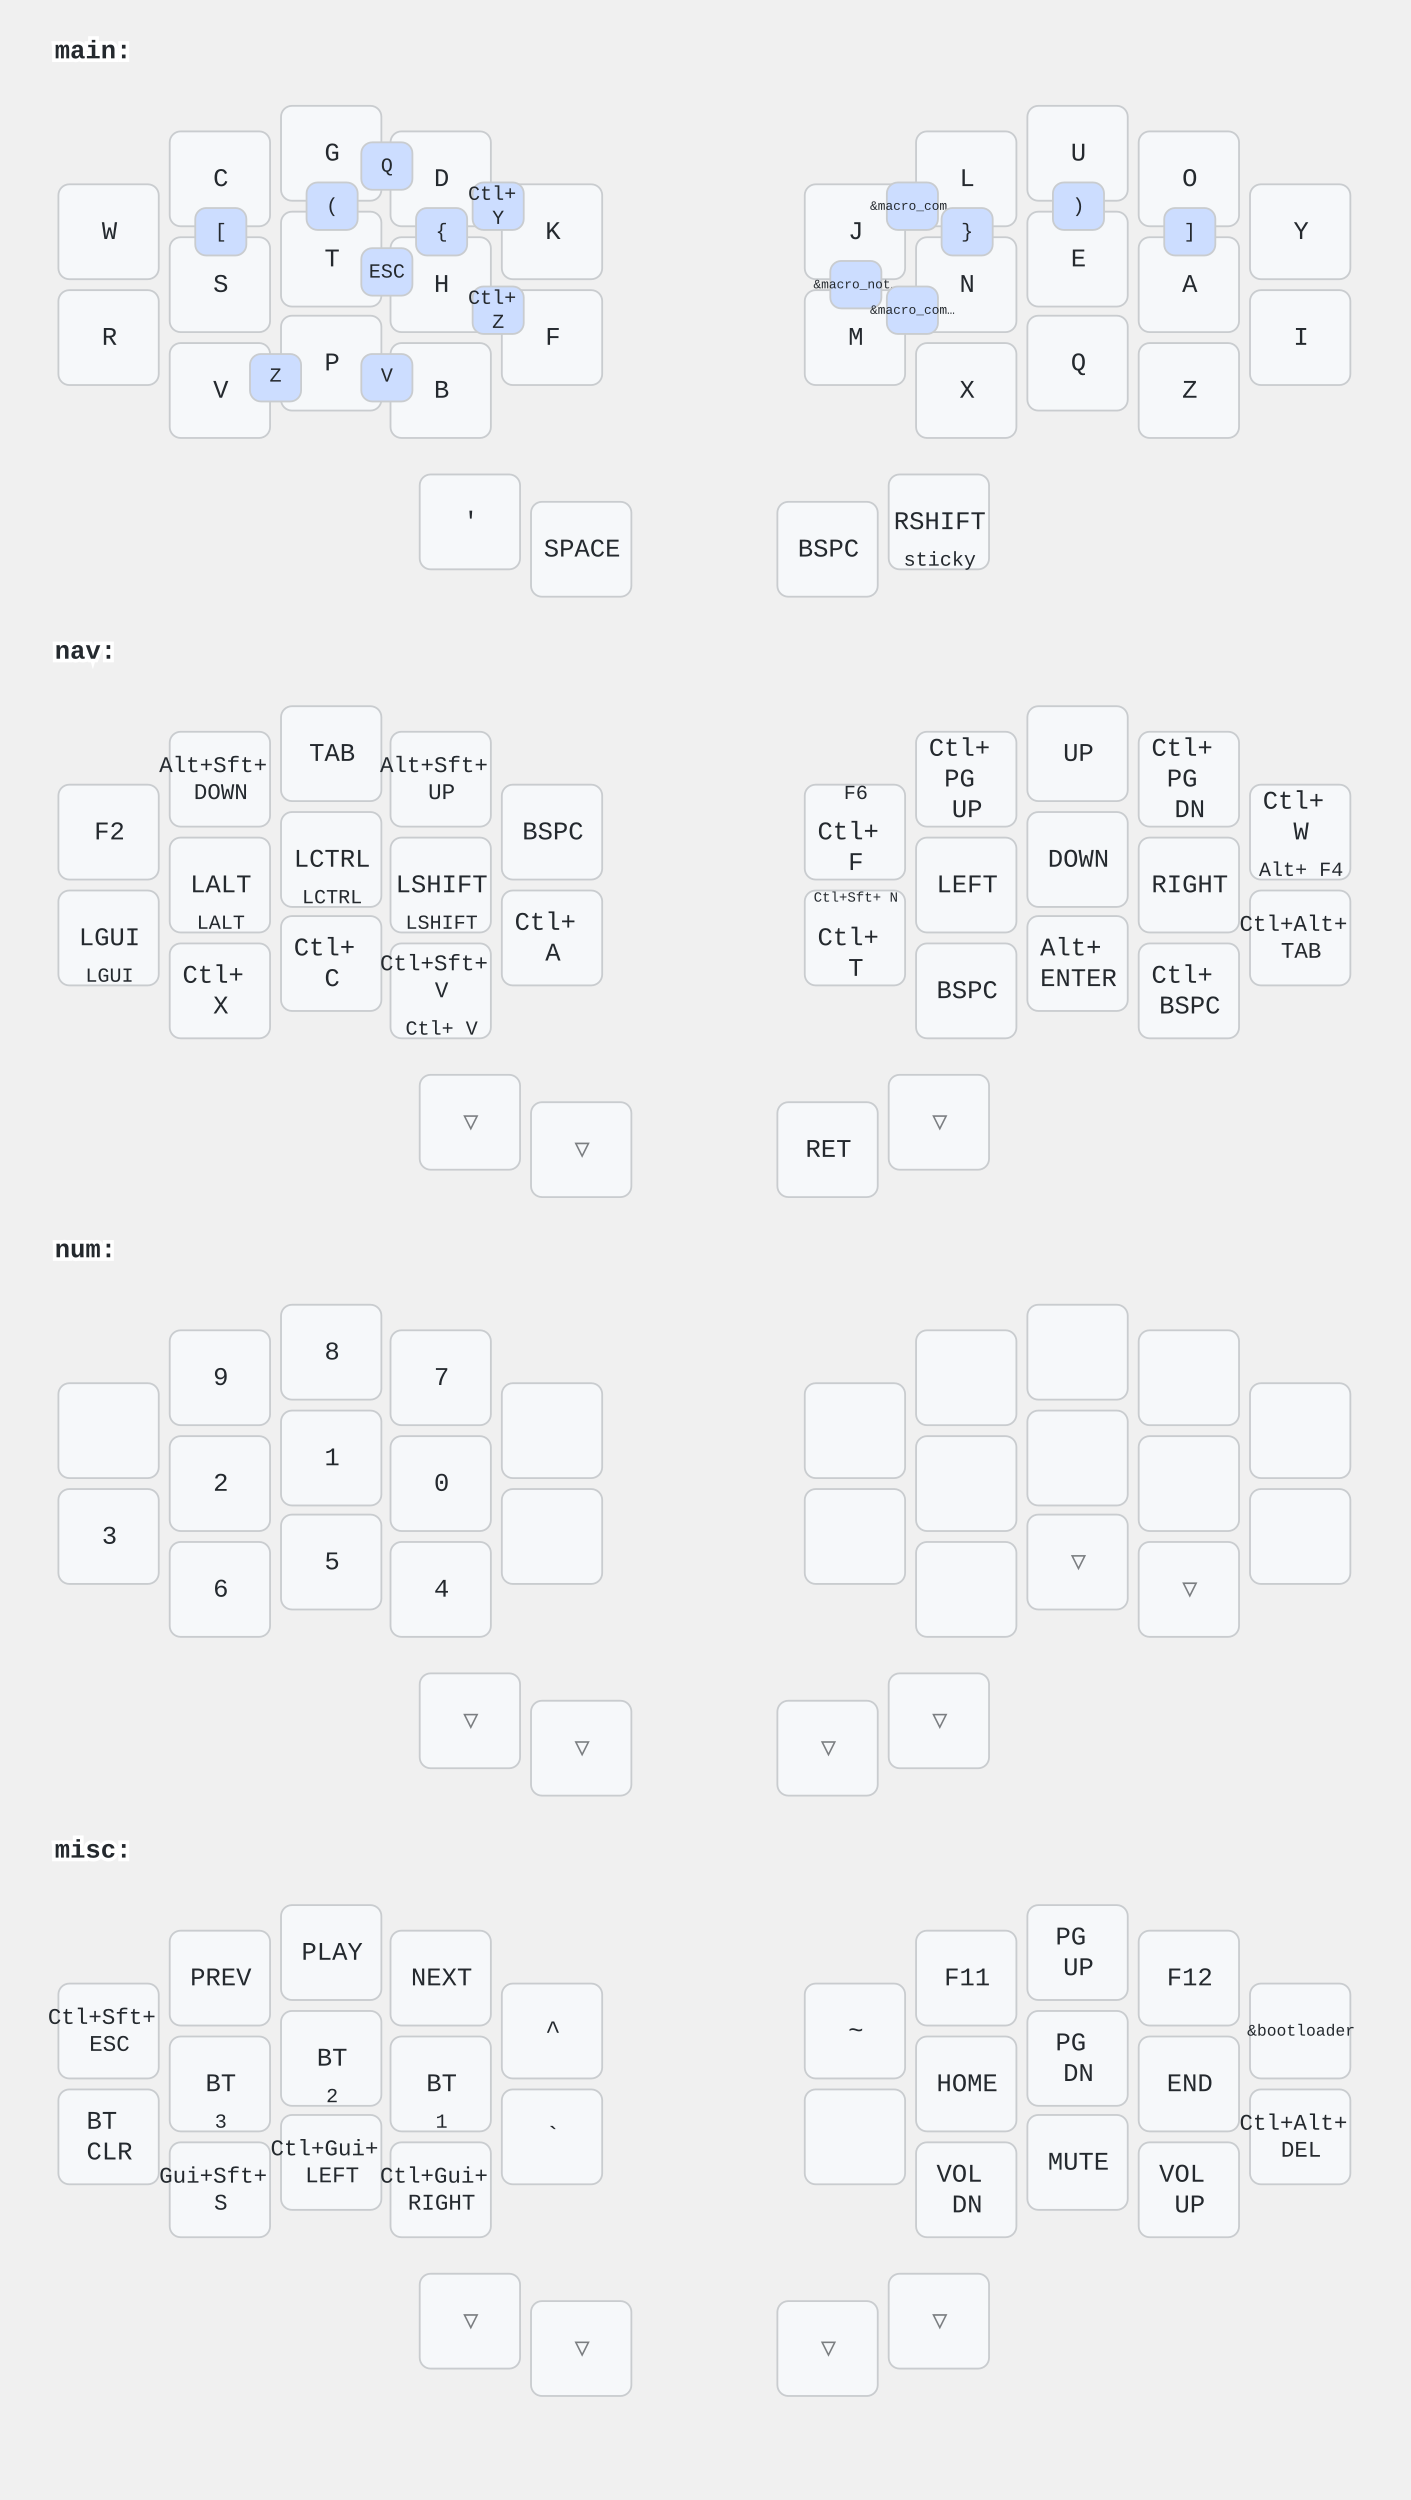
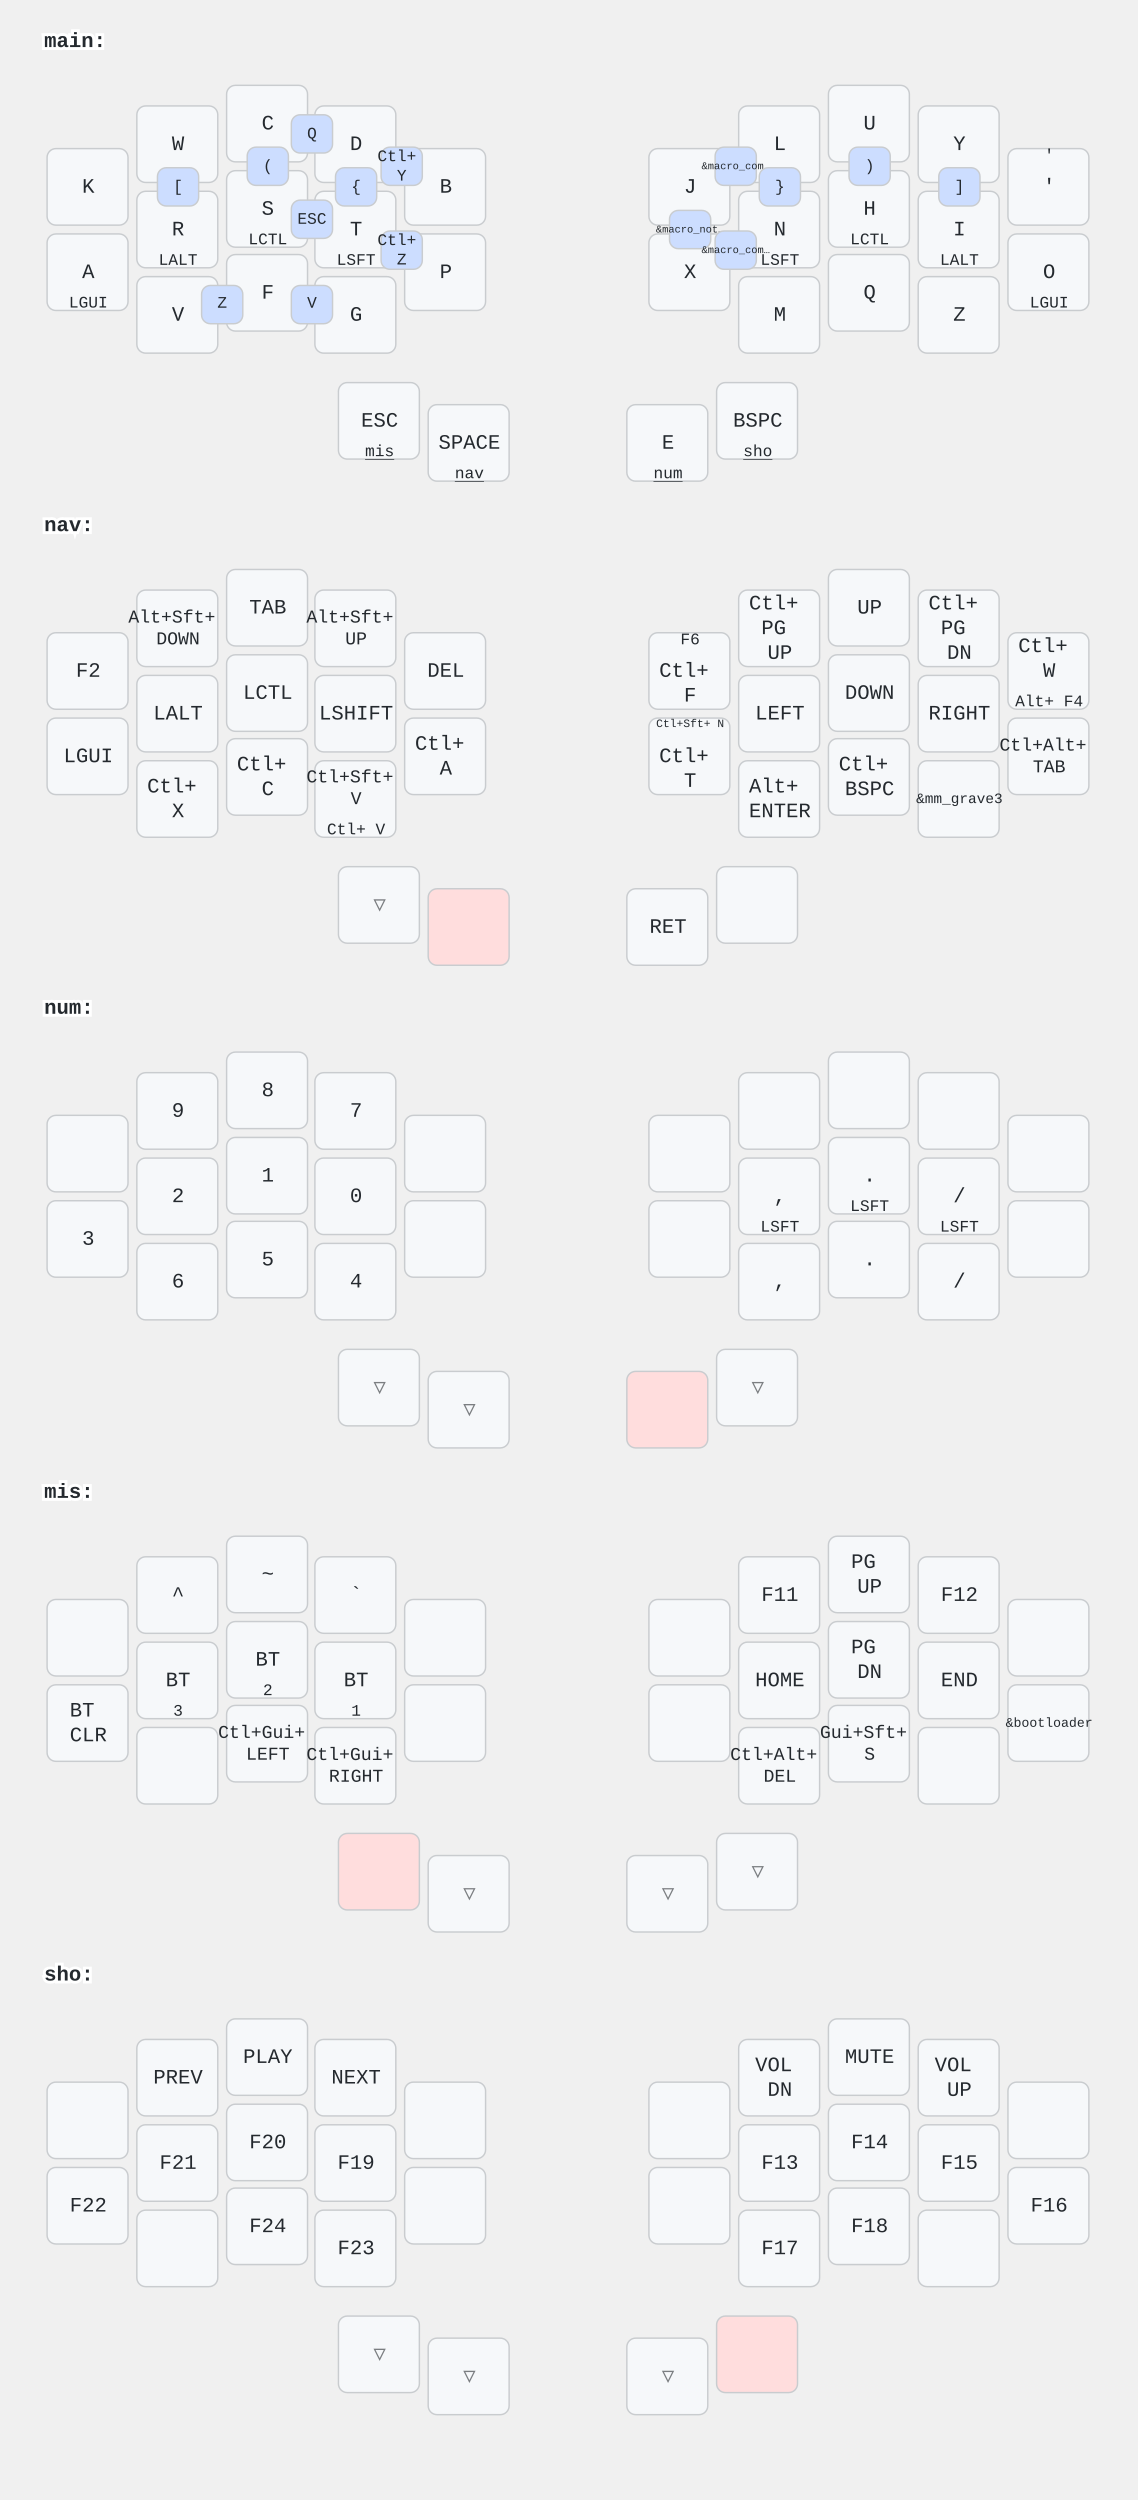
- <svg xmlns="http://www.w3.org/2000/svg" width="773" height="1370" viewBox="0 0 773 1370" class="keymap">
+ <svg xmlns="http://www.w3.org/2000/svg" width="773" height="1699" viewBox="0 0 773 1699" class="keymap">
  <style>/* inherit to force styles through use tags */
svg path {
    fill: inherit;
}

/* font and background color specifications */
svg.keymap {
    font-family: SFMono-Regular,Consolas,Liberation Mono,Menlo,monospace;
    font-size: 14px;
    font-kerning: normal;
    text-rendering: optimizeLegibility;
    fill: #24292e;
}

/* default key styling */
rect.key {
    fill: #f6f8fa;
}

rect.key, rect.combo {
    stroke: #c9cccf;
    stroke-width: 1;
}

/* default key side styling, only used is draw_key_sides is set */
rect.side {
    filter: brightness(90%);
}

/* color accent for combo boxes */
rect.combo, rect.combo-separate {
    fill: #cdf;
}

/* color accent for held keys */
rect.held, rect.combo.held {
    fill: #fdd;
}

/* color accent for ghost (optional) keys */
rect.ghost, rect.combo.ghost {
    stroke-dasharray: 4, 4;
    stroke-width: 2;
}

text {
    text-anchor: middle;
    dominant-baseline: middle;
}

/* styling for layer labels */
text.label {
    font-weight: bold;
    text-anchor: start;
    stroke: white;
    stroke-width: 4;
    paint-order: stroke;
}

/* styling for optional footer */
text.footer {
    text-anchor: end;
    dominant-baseline: auto;
    stroke: white;
    stroke-width: 4;
    paint-order: stroke;
}

/* styling for combo tap, and key hold/shifted label text */
text.combo, text.hold, text.shifted {
    font-size: 11px;
}

text.hold {
    text-anchor: middle;
    dominant-baseline: auto;
}

text.shifted {
    text-anchor: middle;
    dominant-baseline: hanging;
}

text.layer-activator {
    text-decoration: underline;
}

/* styling for hold/shifted label text in combo box */
text.combo.hold, text.combo.shifted {
    font-size: 8px;
}

/* lighter symbol for transparent keys */
text.trans {
    fill: #7b7e81;
}

/* styling for combo dendrons */
path.combo {
    stroke-width: 1;
    stroke: gray;
    fill: none;
}

/* Start Tabler Icons Cleanup */
/* cannot use height/width with glyphs */
.icon-tabler &gt; path {
    fill: inherit;
    stroke: inherit;
    stroke-width: 2;
}
/* hide tabler's default box */
.icon-tabler &gt; path[stroke="none"][fill="none"] {
    visibility: hidden;
}
/* End Tabler Icons Cleanup */
</style>
  <g transform="translate(30, 0)" class="layer-main">
    <text x="0" y="28" class="label" id="main">main:</text>
    <g transform="translate(0, 56)">
      <g transform="translate(30, 71)" class="key keypos-0">
        <rect rx="6" ry="6" x="-28" y="-26" width="55" height="52" class="key" />
+         <text x="0" y="0" class="key tap">K</text>
+       </g>
+       <g transform="translate(91, 42)" class="key keypos-1">
+         <rect rx="6" ry="6" x="-28" y="-26" width="55" height="52" class="key" />
        <text x="0" y="0" class="key tap">W</text>
      </g>
-       <g transform="translate(91, 42)" class="key keypos-1">
+       <g transform="translate(152, 28)" class="key keypos-2">
        <rect rx="6" ry="6" x="-28" y="-26" width="55" height="52" class="key" />
        <text x="0" y="0" class="key tap">C</text>
      </g>
-       <g transform="translate(152, 28)" class="key keypos-2">
+       <g transform="translate(212, 42)" class="key keypos-3">
+         <rect rx="6" ry="6" x="-28" y="-26" width="55" height="52" class="key" />
+         <text x="0" y="0" class="key tap">D</text>
+       </g>
+       <g transform="translate(273, 71)" class="key keypos-4">
+         <rect rx="6" ry="6" x="-28" y="-26" width="55" height="52" class="key" />
+         <text x="0" y="0" class="key tap">B</text>
+       </g>
+       <g transform="translate(439, 71)" class="key keypos-5">
+         <rect rx="6" ry="6" x="-28" y="-26" width="55" height="52" class="key" />
+         <text x="0" y="0" class="key tap">J</text>
+       </g>
+       <g transform="translate(500, 42)" class="key keypos-6">
+         <rect rx="6" ry="6" x="-28" y="-26" width="55" height="52" class="key" />
+         <text x="0" y="0" class="key tap">L</text>
+       </g>
+       <g transform="translate(561, 28)" class="key keypos-7">
+         <rect rx="6" ry="6" x="-28" y="-26" width="55" height="52" class="key" />
+         <text x="0" y="0" class="key tap">U</text>
+       </g>
+       <g transform="translate(622, 42)" class="key keypos-8">
+         <rect rx="6" ry="6" x="-28" y="-26" width="55" height="52" class="key" />
+         <text x="0" y="0" class="key tap">Y</text>
+       </g>
+       <g transform="translate(683, 71)" class="key keypos-9">
+         <rect rx="6" ry="6" x="-28" y="-26" width="55" height="52" class="key" />
+         <text x="0" y="0" class="key tap">'</text>
+         <text x="0" y="-24" class="key shifted">'</text>
+       </g>
+       <g transform="translate(30, 129)" class="key keypos-10">
+         <rect rx="6" ry="6" x="-28" y="-26" width="55" height="52" class="key" />
+         <text x="0" y="0" class="key tap">A</text>
+         <text x="0" y="24" class="key hold">LGUI</text>
+       </g>
+       <g transform="translate(91, 100)" class="key keypos-11">
+         <rect rx="6" ry="6" x="-28" y="-26" width="55" height="52" class="key" />
+         <text x="0" y="0" class="key tap">R</text>
+         <text x="0" y="24" class="key hold">LALT</text>
+       </g>
+       <g transform="translate(152, 86)" class="key keypos-12">
+         <rect rx="6" ry="6" x="-28" y="-26" width="55" height="52" class="key" />
+         <text x="0" y="0" class="key tap">S</text>
+         <text x="0" y="24" class="key hold">LCTL</text>
+       </g>
+       <g transform="translate(212, 100)" class="key keypos-13">
+         <rect rx="6" ry="6" x="-28" y="-26" width="55" height="52" class="key" />
+         <text x="0" y="0" class="key tap">T</text>
+         <text x="0" y="24" class="key hold">LSFT</text>
+       </g>
+       <g transform="translate(273, 129)" class="key keypos-14">
+         <rect rx="6" ry="6" x="-28" y="-26" width="55" height="52" class="key" />
+         <text x="0" y="0" class="key tap">P</text>
+       </g>
+       <g transform="translate(439, 129)" class="key keypos-15">
+         <rect rx="6" ry="6" x="-28" y="-26" width="55" height="52" class="key" />
+         <text x="0" y="0" class="key tap">X</text>
+       </g>
+       <g transform="translate(500, 100)" class="key keypos-16">
+         <rect rx="6" ry="6" x="-28" y="-26" width="55" height="52" class="key" />
+         <text x="0" y="0" class="key tap">N</text>
+         <text x="0" y="24" class="key hold">LSFT</text>
+       </g>
+       <g transform="translate(561, 86)" class="key keypos-17">
+         <rect rx="6" ry="6" x="-28" y="-26" width="55" height="52" class="key" />
+         <text x="0" y="0" class="key tap">H</text>
+         <text x="0" y="24" class="key hold">LCTL</text>
+       </g>
+       <g transform="translate(622, 100)" class="key keypos-18">
+         <rect rx="6" ry="6" x="-28" y="-26" width="55" height="52" class="key" />
+         <text x="0" y="0" class="key tap">I</text>
+         <text x="0" y="24" class="key hold">LALT</text>
+       </g>
+       <g transform="translate(683, 129)" class="key keypos-19">
+         <rect rx="6" ry="6" x="-28" y="-26" width="55" height="52" class="key" />
+         <text x="0" y="0" class="key tap">O</text>
+         <text x="0" y="24" class="key hold">LGUI</text>
+       </g>
+       <g transform="translate(91, 158)" class="key keypos-20">
+         <rect rx="6" ry="6" x="-28" y="-26" width="55" height="52" class="key" />
+         <text x="0" y="0" class="key tap">V</text>
+       </g>
+       <g transform="translate(152, 143)" class="key keypos-21">
+         <rect rx="6" ry="6" x="-28" y="-26" width="55" height="52" class="key" />
+         <text x="0" y="0" class="key tap">F</text>
+       </g>
+       <g transform="translate(212, 158)" class="key keypos-22">
        <rect rx="6" ry="6" x="-28" y="-26" width="55" height="52" class="key" />
        <text x="0" y="0" class="key tap">G</text>
      </g>
-       <g transform="translate(212, 42)" class="key keypos-3">
-         <rect rx="6" ry="6" x="-28" y="-26" width="55" height="52" class="key" />
-         <text x="0" y="0" class="key tap">D</text>
-       </g>
-       <g transform="translate(273, 71)" class="key keypos-4">
-         <rect rx="6" ry="6" x="-28" y="-26" width="55" height="52" class="key" />
-         <text x="0" y="0" class="key tap">K</text>
-       </g>
-       <g transform="translate(439, 71)" class="key keypos-5">
-         <rect rx="6" ry="6" x="-28" y="-26" width="55" height="52" class="key" />
-         <text x="0" y="0" class="key tap">J</text>
-       </g>
-       <g transform="translate(500, 42)" class="key keypos-6">
-         <rect rx="6" ry="6" x="-28" y="-26" width="55" height="52" class="key" />
-         <text x="0" y="0" class="key tap">L</text>
-       </g>
-       <g transform="translate(561, 28)" class="key keypos-7">
-         <rect rx="6" ry="6" x="-28" y="-26" width="55" height="52" class="key" />
-         <text x="0" y="0" class="key tap">U</text>
-       </g>
-       <g transform="translate(622, 42)" class="key keypos-8">
-         <rect rx="6" ry="6" x="-28" y="-26" width="55" height="52" class="key" />
-         <text x="0" y="0" class="key tap">O</text>
-       </g>
-       <g transform="translate(683, 71)" class="key keypos-9">
-         <rect rx="6" ry="6" x="-28" y="-26" width="55" height="52" class="key" />
-         <text x="0" y="0" class="key tap">Y</text>
-       </g>
-       <g transform="translate(30, 129)" class="key keypos-10">
-         <rect rx="6" ry="6" x="-28" y="-26" width="55" height="52" class="key" />
-         <text x="0" y="0" class="key tap">R</text>
-       </g>
-       <g transform="translate(91, 100)" class="key keypos-11">
-         <rect rx="6" ry="6" x="-28" y="-26" width="55" height="52" class="key" />
-         <text x="0" y="0" class="key tap">S</text>
-       </g>
-       <g transform="translate(152, 86)" class="key keypos-12">
-         <rect rx="6" ry="6" x="-28" y="-26" width="55" height="52" class="key" />
-         <text x="0" y="0" class="key tap">T</text>
-       </g>
-       <g transform="translate(212, 100)" class="key keypos-13">
-         <rect rx="6" ry="6" x="-28" y="-26" width="55" height="52" class="key" />
-         <text x="0" y="0" class="key tap">H</text>
-       </g>
-       <g transform="translate(273, 129)" class="key keypos-14">
-         <rect rx="6" ry="6" x="-28" y="-26" width="55" height="52" class="key" />
-         <text x="0" y="0" class="key tap">F</text>
-       </g>
-       <g transform="translate(439, 129)" class="key keypos-15">
+       <g transform="translate(500, 158)" class="key keypos-23">
        <rect rx="6" ry="6" x="-28" y="-26" width="55" height="52" class="key" />
        <text x="0" y="0" class="key tap">M</text>
      </g>
-       <g transform="translate(500, 100)" class="key keypos-16">
-         <rect rx="6" ry="6" x="-28" y="-26" width="55" height="52" class="key" />
-         <text x="0" y="0" class="key tap">N</text>
-       </g>
-       <g transform="translate(561, 86)" class="key keypos-17">
+       <g transform="translate(561, 143)" class="key keypos-24">
+         <rect rx="6" ry="6" x="-28" y="-26" width="55" height="52" class="key" />
+         <text x="0" y="0" class="key tap">Q</text>
+       </g>
+       <g transform="translate(622, 158)" class="key keypos-25">
+         <rect rx="6" ry="6" x="-28" y="-26" width="55" height="52" class="key" />
+         <text x="0" y="0" class="key tap">Z</text>
+       </g>
+       <g transform="translate(228, 230)" class="key keypos-26">
+         <rect rx="6" ry="6" x="-28" y="-26" width="55" height="52" class="key" />
+         <text x="0" y="0" class="key tap">ESC</text>
+         <a href="#mis">
+           <text x="0" y="24" class="key hold layer-activator">mis</text>
+         </a>
+       </g>
+       <g transform="translate(289, 245)" class="key keypos-27">
+         <rect rx="6" ry="6" x="-28" y="-26" width="55" height="52" class="key" />
+         <text x="0" y="0" class="key tap">SPACE</text>
+         <a href="#nav">
+           <text x="0" y="24" class="key hold layer-activator">nav</text>
+         </a>
+       </g>
+       <g transform="translate(424, 245)" class="key keypos-28">
        <rect rx="6" ry="6" x="-28" y="-26" width="55" height="52" class="key" />
        <text x="0" y="0" class="key tap">E</text>
-       </g>
-       <g transform="translate(622, 100)" class="key keypos-18">
-         <rect rx="6" ry="6" x="-28" y="-26" width="55" height="52" class="key" />
-         <text x="0" y="0" class="key tap">A</text>
-       </g>
-       <g transform="translate(683, 129)" class="key keypos-19">
-         <rect rx="6" ry="6" x="-28" y="-26" width="55" height="52" class="key" />
-         <text x="0" y="0" class="key tap">I</text>
-       </g>
-       <g transform="translate(91, 158)" class="key keypos-20">
-         <rect rx="6" ry="6" x="-28" y="-26" width="55" height="52" class="key" />
-         <text x="0" y="0" class="key tap">V</text>
-       </g>
-       <g transform="translate(152, 143)" class="key keypos-21">
-         <rect rx="6" ry="6" x="-28" y="-26" width="55" height="52" class="key" />
-         <text x="0" y="0" class="key tap">P</text>
-       </g>
-       <g transform="translate(212, 158)" class="key keypos-22">
-         <rect rx="6" ry="6" x="-28" y="-26" width="55" height="52" class="key" />
-         <text x="0" y="0" class="key tap">B</text>
-       </g>
-       <g transform="translate(500, 158)" class="key keypos-23">
-         <rect rx="6" ry="6" x="-28" y="-26" width="55" height="52" class="key" />
-         <text x="0" y="0" class="key tap">X</text>
-       </g>
-       <g transform="translate(561, 143)" class="key keypos-24">
-         <rect rx="6" ry="6" x="-28" y="-26" width="55" height="52" class="key" />
-         <text x="0" y="0" class="key tap">Q</text>
-       </g>
-       <g transform="translate(622, 158)" class="key keypos-25">
-         <rect rx="6" ry="6" x="-28" y="-26" width="55" height="52" class="key" />
-         <text x="0" y="0" class="key tap">Z</text>
-       </g>
-       <g transform="translate(228, 230)" class="key keypos-26">
-         <rect rx="6" ry="6" x="-28" y="-26" width="55" height="52" class="key" />
-         <text x="0" y="0" class="key tap">'</text>
-       </g>
-       <g transform="translate(289, 245)" class="key keypos-27">
-         <rect rx="6" ry="6" x="-28" y="-26" width="55" height="52" class="key" />
-         <text x="0" y="0" class="key tap">SPACE</text>
-       </g>
-       <g transform="translate(424, 245)" class="key keypos-28">
+         <a href="#num">
+           <text x="0" y="24" class="key hold layer-activator">num</text>
+         </a>
+       </g>
+       <g transform="translate(485, 230)" class="key keypos-29">
        <rect rx="6" ry="6" x="-28" y="-26" width="55" height="52" class="key" />
        <text x="0" y="0" class="key tap">BSPC</text>
-       </g>
-       <g transform="translate(485, 230)" class="key keypos-29">
-         <rect rx="6" ry="6" x="-28" y="-26" width="55" height="52" class="key" />
-         <text x="0" y="0" class="key tap">RSHIFT</text>
-         <text x="0" y="24" class="key hold">sticky</text>
+         <a href="#sho">
+           <text x="0" y="24" class="key hold layer-activator">sho</text>
+         </a>
      </g>
      <g class="combo combopos-0">
        <rect rx="6" ry="6" x="168" y="80" width="28" height="26" class="combo" />
        <text x="182" y="93" class="combo tap">ESC</text>
      </g>
      <g class="combo combopos-1">
        <rect rx="6" ry="6" x="168" y="22" width="28" height="26" class="combo" />
        <text x="182" y="35" class="combo tap">Q</text>
      </g>
      <g class="combo combopos-2">
        <rect rx="6" ry="6" x="107" y="138" width="28" height="26" class="combo" />
        <text x="121" y="150" class="combo tap">Z</text>
      </g>
      <g class="combo combopos-3">
        <rect rx="6" ry="6" x="168" y="138" width="28" height="26" class="combo" />
        <text x="182" y="150" class="combo tap">V</text>
      </g>
      <g class="combo combopos-4">
        <rect rx="6" ry="6" x="229" y="44" width="28" height="26" class="combo" />
        <text x="243" y="57" class="combo tap">
          <tspan x="243" dy="-0.6em">Ctl+</tspan>
          <tspan x="243" dy="1.2em">Y</tspan>
        </text>
      </g>
      <g class="combo combopos-5">
        <rect rx="6" ry="6" x="229" y="101" width="28" height="26" class="combo" />
        <text x="243" y="114" class="combo tap">
          <tspan x="243" dy="-0.6em">Ctl+</tspan>
          <tspan x="243" dy="1.2em">Z</tspan>
        </text>
      </g>
      <g class="combo combopos-6">
        <rect rx="6" ry="6" x="425" y="87" width="28" height="26" class="combo" />
        <text x="439" y="100" class="combo tap">
          <tspan style="font-size: 64%">&amp;macro_not…</tspan>
        </text>
      </g>
      <g class="combo combopos-7">
        <rect rx="6" ry="6" x="456" y="44" width="28" height="26" class="combo" />
        <text x="470" y="57" class="combo tap">
          <tspan style="font-size: 64%">&amp;macro_com…</tspan>
        </text>
      </g>
      <g class="combo combopos-8">
        <rect rx="6" ry="6" x="456" y="101" width="28" height="26" class="combo" />
        <text x="470" y="114" class="combo tap">
          <tspan style="font-size: 64%">&amp;macro_com…</tspan>
        </text>
      </g>
      <g class="combo combopos-9">
        <rect rx="6" ry="6" x="77" y="58" width="28" height="26" class="combo" />
        <text x="91" y="71" class="combo tap">[</text>
      </g>
      <g class="combo combopos-10">
        <rect rx="6" ry="6" x="138" y="44" width="28" height="26" class="combo" />
        <text x="152" y="57" class="combo tap">(</text>
      </g>
      <g class="combo combopos-11">
        <rect rx="6" ry="6" x="198" y="58" width="28" height="26" class="combo" />
        <text x="212" y="71" class="combo tap">{</text>
      </g>
      <g class="combo combopos-12">
        <rect rx="6" ry="6" x="486" y="58" width="28" height="26" class="combo" />
        <text x="500" y="71" class="combo tap">}</text>
      </g>
      <g class="combo combopos-13">
        <rect rx="6" ry="6" x="547" y="44" width="28" height="26" class="combo" />
        <text x="561" y="57" class="combo tap">)</text>
      </g>
      <g class="combo combopos-14">
        <rect rx="6" ry="6" x="608" y="58" width="28" height="26" class="combo" />
        <text x="622" y="71" class="combo tap">]</text>
      </g>
    </g>
  </g>
  <g transform="translate(30, 329)" class="layer-nav">
    <text x="0" y="28" class="label" id="nav">nav:</text>
    <g transform="translate(0, 56)">
      <g transform="translate(30, 71)" class="key keypos-0">
        <rect rx="6" ry="6" x="-28" y="-26" width="55" height="52" class="key" />
        <text x="0" y="0" class="key tap">F2</text>
      </g>
      <g transform="translate(91, 42)" class="key keypos-1">
        <rect rx="6" ry="6" x="-28" y="-26" width="55" height="52" class="key" />
        <text x="0" y="0" class="key tap">
          <tspan x="0" dy="-0.6em" style="font-size: 88%">Alt+Sft+</tspan>
          <tspan x="0" dy="1.2em" style="font-size: 88%">DOWN</tspan>
        </text>
      </g>
      <g transform="translate(152, 28)" class="key keypos-2">
        <rect rx="6" ry="6" x="-28" y="-26" width="55" height="52" class="key" />
        <text x="0" y="0" class="key tap">TAB</text>
      </g>
      <g transform="translate(212, 42)" class="key keypos-3">
        <rect rx="6" ry="6" x="-28" y="-26" width="55" height="52" class="key" />
        <text x="0" y="0" class="key tap">
          <tspan x="0" dy="-0.6em" style="font-size: 88%">Alt+Sft+</tspan>
          <tspan x="0" dy="1.2em" style="font-size: 88%">UP</tspan>
        </text>
      </g>
      <g transform="translate(273, 71)" class="key keypos-4">
        <rect rx="6" ry="6" x="-28" y="-26" width="55" height="52" class="key" />
-         <text x="0" y="0" class="key tap">BSPC</text>
+         <text x="0" y="0" class="key tap">DEL</text>
      </g>
      <g transform="translate(439, 71)" class="key keypos-5">
        <rect rx="6" ry="6" x="-28" y="-26" width="55" height="52" class="key" />
        <text x="0" y="0" class="key tap">
          <tspan x="0" dy="-0.0em">Ctl+</tspan>
          <tspan x="0" dy="1.2em">F</tspan>
        </text>
        <text x="0" y="-24" class="key shifted">F6</text>
      </g>
      <g transform="translate(500, 42)" class="key keypos-6">
        <rect rx="6" ry="6" x="-28" y="-26" width="55" height="52" class="key" />
        <text x="0" y="0" class="key tap">
          <tspan x="0" dy="-1.2em">Ctl+</tspan>
          <tspan x="0" dy="1.2em">PG</tspan>
          <tspan x="0" dy="1.2em">UP</tspan>
        </text>
      </g>
      <g transform="translate(561, 28)" class="key keypos-7">
        <rect rx="6" ry="6" x="-28" y="-26" width="55" height="52" class="key" />
        <text x="0" y="0" class="key tap">UP</text>
      </g>
      <g transform="translate(622, 42)" class="key keypos-8">
        <rect rx="6" ry="6" x="-28" y="-26" width="55" height="52" class="key" />
        <text x="0" y="0" class="key tap">
          <tspan x="0" dy="-1.2em">Ctl+</tspan>
          <tspan x="0" dy="1.2em">PG</tspan>
          <tspan x="0" dy="1.2em">DN</tspan>
        </text>
      </g>
      <g transform="translate(683, 71)" class="key keypos-9">
        <rect rx="6" ry="6" x="-28" y="-26" width="55" height="52" class="key" />
        <text x="0" y="0" class="key tap">
          <tspan x="0" dy="-1.2em">Ctl+</tspan>
          <tspan x="0" dy="1.2em">W</tspan>
        </text>
        <text x="0" y="24" class="key hold">Alt+ F4</text>
      </g>
      <g transform="translate(30, 129)" class="key keypos-10">
        <rect rx="6" ry="6" x="-28" y="-26" width="55" height="52" class="key" />
        <text x="0" y="0" class="key tap">LGUI</text>
-         <text x="0" y="24" class="key hold">LGUI</text>
      </g>
      <g transform="translate(91, 100)" class="key keypos-11">
        <rect rx="6" ry="6" x="-28" y="-26" width="55" height="52" class="key" />
        <text x="0" y="0" class="key tap">LALT</text>
-         <text x="0" y="24" class="key hold">LALT</text>
      </g>
      <g transform="translate(152, 86)" class="key keypos-12">
        <rect rx="6" ry="6" x="-28" y="-26" width="55" height="52" class="key" />
-         <text x="0" y="0" class="key tap">LCTRL</text>
-         <text x="0" y="24" class="key hold">LCTRL</text>
+         <text x="0" y="0" class="key tap">LCTL</text>
      </g>
      <g transform="translate(212, 100)" class="key keypos-13">
        <rect rx="6" ry="6" x="-28" y="-26" width="55" height="52" class="key" />
        <text x="0" y="0" class="key tap">LSHIFT</text>
-         <text x="0" y="24" class="key hold">LSHIFT</text>
      </g>
      <g transform="translate(273, 129)" class="key keypos-14">
        <rect rx="6" ry="6" x="-28" y="-26" width="55" height="52" class="key" />
        <text x="0" y="0" class="key tap">
          <tspan x="0" dy="-0.6em">Ctl+</tspan>
          <tspan x="0" dy="1.2em">A</tspan>
        </text>
      </g>
      <g transform="translate(439, 129)" class="key keypos-15">
        <rect rx="6" ry="6" x="-28" y="-26" width="55" height="52" class="key" />
        <text x="0" y="0" class="key tap">
          <tspan x="0" dy="-0.0em">Ctl+</tspan>
          <tspan x="0" dy="1.2em">T</tspan>
        </text>
        <text x="0" y="-24" class="key shifted">
          <tspan style="font-size: 70%">Ctl+Sft+ N</tspan>
        </text>
      </g>
      <g transform="translate(500, 100)" class="key keypos-16">
        <rect rx="6" ry="6" x="-28" y="-26" width="55" height="52" class="key" />
        <text x="0" y="0" class="key tap">LEFT</text>
      </g>
      <g transform="translate(561, 86)" class="key keypos-17">
        <rect rx="6" ry="6" x="-28" y="-26" width="55" height="52" class="key" />
        <text x="0" y="0" class="key tap">DOWN</text>
      </g>
      <g transform="translate(622, 100)" class="key keypos-18">
        <rect rx="6" ry="6" x="-28" y="-26" width="55" height="52" class="key" />
        <text x="0" y="0" class="key tap">RIGHT</text>
      </g>
      <g transform="translate(683, 129)" class="key keypos-19">
        <rect rx="6" ry="6" x="-28" y="-26" width="55" height="52" class="key" />
        <text x="0" y="0" class="key tap">
          <tspan x="0" dy="-0.6em" style="font-size: 88%">Ctl+Alt+</tspan>
          <tspan x="0" dy="1.2em" style="font-size: 88%">TAB</tspan>
        </text>
      </g>
      <g transform="translate(91, 158)" class="key keypos-20">
        <rect rx="6" ry="6" x="-28" y="-26" width="55" height="52" class="key" />
        <text x="0" y="0" class="key tap">
          <tspan x="0" dy="-0.6em">Ctl+</tspan>
          <tspan x="0" dy="1.2em">X</tspan>
        </text>
      </g>
      <g transform="translate(152, 143)" class="key keypos-21">
        <rect rx="6" ry="6" x="-28" y="-26" width="55" height="52" class="key" />
        <text x="0" y="0" class="key tap">
          <tspan x="0" dy="-0.6em">Ctl+</tspan>
          <tspan x="0" dy="1.2em">C</tspan>
        </text>
      </g>
      <g transform="translate(212, 158)" class="key keypos-22">
        <rect rx="6" ry="6" x="-28" y="-26" width="55" height="52" class="key" />
        <text x="0" y="0" class="key tap">
          <tspan x="0" dy="-1.2em" style="font-size: 88%">Ctl+Sft+</tspan>
          <tspan x="0" dy="1.2em" style="font-size: 88%">V</tspan>
        </text>
        <text x="0" y="24" class="key hold">Ctl+ V</text>
      </g>
      <g transform="translate(500, 158)" class="key keypos-23">
        <rect rx="6" ry="6" x="-28" y="-26" width="55" height="52" class="key" />
-         <text x="0" y="0" class="key tap">BSPC</text>
-       </g>
-       <g transform="translate(561, 143)" class="key keypos-24">
-         <rect rx="6" ry="6" x="-28" y="-26" width="55" height="52" class="key" />
        <text x="0" y="0" class="key tap">
          <tspan x="0" dy="-0.6em">Alt+</tspan>
          <tspan x="0" dy="1.2em">ENTER</tspan>
        </text>
      </g>
-       <g transform="translate(622, 158)" class="key keypos-25">
+       <g transform="translate(561, 143)" class="key keypos-24">
        <rect rx="6" ry="6" x="-28" y="-26" width="55" height="52" class="key" />
        <text x="0" y="0" class="key tap">
          <tspan x="0" dy="-0.6em">Ctl+</tspan>
          <tspan x="0" dy="1.2em">BSPC</tspan>
        </text>
      </g>
+       <g transform="translate(622, 158)" class="key keypos-25">
+         <rect rx="6" ry="6" x="-28" y="-26" width="55" height="52" class="key" />
+         <text x="0" y="0" class="key tap">
+           <tspan style="font-size: 70%">&amp;mm_grave3</tspan>
+         </text>
+       </g>
      <g transform="translate(228, 230)" class="key trans keypos-26">
        <rect rx="6" ry="6" x="-28" y="-26" width="55" height="52" class="key trans" />
        <text x="0" y="0" class="key trans tap">▽</text>
      </g>
-       <g transform="translate(289, 245)" class="key trans keypos-27">
-         <rect rx="6" ry="6" x="-28" y="-26" width="55" height="52" class="key trans" />
-         <text x="0" y="0" class="key trans tap">▽</text>
+       <g transform="translate(289, 245)" class="key held keypos-27">
+         <rect rx="6" ry="6" x="-28" y="-26" width="55" height="52" class="key held" />
      </g>
      <g transform="translate(424, 245)" class="key keypos-28">
        <rect rx="6" ry="6" x="-28" y="-26" width="55" height="52" class="key" />
        <text x="0" y="0" class="key tap">RET</text>
      </g>
-       <g transform="translate(485, 230)" class="key trans keypos-29">
-         <rect rx="6" ry="6" x="-28" y="-26" width="55" height="52" class="key trans" />
-         <text x="0" y="0" class="key trans tap">▽</text>
+       <g transform="translate(485, 230)" class="key keypos-29">
+         <rect rx="6" ry="6" x="-28" y="-26" width="55" height="52" class="key" />
      </g>
    </g>
  </g>
  <g transform="translate(30, 657)" class="layer-num">
    <text x="0" y="28" class="label" id="num">num:</text>
    <g transform="translate(0, 56)">
      <g transform="translate(30, 71)" class="key keypos-0">
        <rect rx="6" ry="6" x="-28" y="-26" width="55" height="52" class="key" />
      </g>
      <g transform="translate(91, 42)" class="key keypos-1">
        <rect rx="6" ry="6" x="-28" y="-26" width="55" height="52" class="key" />
        <text x="0" y="0" class="key tap">9</text>
      </g>
      <g transform="translate(152, 28)" class="key keypos-2">
        <rect rx="6" ry="6" x="-28" y="-26" width="55" height="52" class="key" />
        <text x="0" y="0" class="key tap">8</text>
      </g>
      <g transform="translate(212, 42)" class="key keypos-3">
        <rect rx="6" ry="6" x="-28" y="-26" width="55" height="52" class="key" />
        <text x="0" y="0" class="key tap">7</text>
      </g>
      <g transform="translate(273, 71)" class="key keypos-4">
        <rect rx="6" ry="6" x="-28" y="-26" width="55" height="52" class="key" />
      </g>
      <g transform="translate(439, 71)" class="key keypos-5">
        <rect rx="6" ry="6" x="-28" y="-26" width="55" height="52" class="key" />
      </g>
      <g transform="translate(500, 42)" class="key keypos-6">
        <rect rx="6" ry="6" x="-28" y="-26" width="55" height="52" class="key" />
      </g>
      <g transform="translate(561, 28)" class="key keypos-7">
        <rect rx="6" ry="6" x="-28" y="-26" width="55" height="52" class="key" />
      </g>
      <g transform="translate(622, 42)" class="key keypos-8">
        <rect rx="6" ry="6" x="-28" y="-26" width="55" height="52" class="key" />
      </g>
      <g transform="translate(683, 71)" class="key keypos-9">
        <rect rx="6" ry="6" x="-28" y="-26" width="55" height="52" class="key" />
      </g>
      <g transform="translate(30, 129)" class="key keypos-10">
        <rect rx="6" ry="6" x="-28" y="-26" width="55" height="52" class="key" />
        <text x="0" y="0" class="key tap">3</text>
      </g>
      <g transform="translate(91, 100)" class="key keypos-11">
        <rect rx="6" ry="6" x="-28" y="-26" width="55" height="52" class="key" />
        <text x="0" y="0" class="key tap">2</text>
      </g>
      <g transform="translate(152, 86)" class="key keypos-12">
        <rect rx="6" ry="6" x="-28" y="-26" width="55" height="52" class="key" />
        <text x="0" y="0" class="key tap">1</text>
      </g>
      <g transform="translate(212, 100)" class="key keypos-13">
        <rect rx="6" ry="6" x="-28" y="-26" width="55" height="52" class="key" />
        <text x="0" y="0" class="key tap">0</text>
      </g>
      <g transform="translate(273, 129)" class="key keypos-14">
        <rect rx="6" ry="6" x="-28" y="-26" width="55" height="52" class="key" />
      </g>
      <g transform="translate(439, 129)" class="key keypos-15">
        <rect rx="6" ry="6" x="-28" y="-26" width="55" height="52" class="key" />
      </g>
      <g transform="translate(500, 100)" class="key keypos-16">
        <rect rx="6" ry="6" x="-28" y="-26" width="55" height="52" class="key" />
+         <text x="0" y="0" class="key tap">,</text>
+         <text x="0" y="24" class="key hold">LSFT</text>
      </g>
      <g transform="translate(561, 86)" class="key keypos-17">
        <rect rx="6" ry="6" x="-28" y="-26" width="55" height="52" class="key" />
+         <text x="0" y="0" class="key tap">.</text>
+         <text x="0" y="24" class="key hold">LSFT</text>
      </g>
      <g transform="translate(622, 100)" class="key keypos-18">
        <rect rx="6" ry="6" x="-28" y="-26" width="55" height="52" class="key" />
+         <text x="0" y="0" class="key tap">/</text>
+         <text x="0" y="24" class="key hold">LSFT</text>
      </g>
      <g transform="translate(683, 129)" class="key keypos-19">
        <rect rx="6" ry="6" x="-28" y="-26" width="55" height="52" class="key" />
      </g>
      <g transform="translate(91, 158)" class="key keypos-20">
        <rect rx="6" ry="6" x="-28" y="-26" width="55" height="52" class="key" />
        <text x="0" y="0" class="key tap">6</text>
      </g>
      <g transform="translate(152, 143)" class="key keypos-21">
        <rect rx="6" ry="6" x="-28" y="-26" width="55" height="52" class="key" />
        <text x="0" y="0" class="key tap">5</text>
      </g>
      <g transform="translate(212, 158)" class="key keypos-22">
        <rect rx="6" ry="6" x="-28" y="-26" width="55" height="52" class="key" />
        <text x="0" y="0" class="key tap">4</text>
      </g>
      <g transform="translate(500, 158)" class="key keypos-23">
        <rect rx="6" ry="6" x="-28" y="-26" width="55" height="52" class="key" />
-       </g>
-       <g transform="translate(561, 143)" class="key trans keypos-24">
-         <rect rx="6" ry="6" x="-28" y="-26" width="55" height="52" class="key trans" />
-         <text x="0" y="0" class="key trans tap">▽</text>
-       </g>
-       <g transform="translate(622, 158)" class="key trans keypos-25">
-         <rect rx="6" ry="6" x="-28" y="-26" width="55" height="52" class="key trans" />
-         <text x="0" y="0" class="key trans tap">▽</text>
+         <text x="0" y="0" class="key tap">,</text>
+       </g>
+       <g transform="translate(561, 143)" class="key keypos-24">
+         <rect rx="6" ry="6" x="-28" y="-26" width="55" height="52" class="key" />
+         <text x="0" y="0" class="key tap">.</text>
+       </g>
+       <g transform="translate(622, 158)" class="key keypos-25">
+         <rect rx="6" ry="6" x="-28" y="-26" width="55" height="52" class="key" />
+         <text x="0" y="0" class="key tap">/</text>
      </g>
      <g transform="translate(228, 230)" class="key trans keypos-26">
        <rect rx="6" ry="6" x="-28" y="-26" width="55" height="52" class="key trans" />
        <text x="0" y="0" class="key trans tap">▽</text>
      </g>
      <g transform="translate(289, 245)" class="key trans keypos-27">
        <rect rx="6" ry="6" x="-28" y="-26" width="55" height="52" class="key trans" />
        <text x="0" y="0" class="key trans tap">▽</text>
      </g>
-       <g transform="translate(424, 245)" class="key trans keypos-28">
-         <rect rx="6" ry="6" x="-28" y="-26" width="55" height="52" class="key trans" />
-         <text x="0" y="0" class="key trans tap">▽</text>
+       <g transform="translate(424, 245)" class="key held keypos-28">
+         <rect rx="6" ry="6" x="-28" y="-26" width="55" height="52" class="key held" />
      </g>
      <g transform="translate(485, 230)" class="key trans keypos-29">
        <rect rx="6" ry="6" x="-28" y="-26" width="55" height="52" class="key trans" />
        <text x="0" y="0" class="key trans tap">▽</text>
      </g>
    </g>
  </g>
-   <g transform="translate(30, 986)" class="layer-misc">
-     <text x="0" y="28" class="label" id="misc">misc:</text>
+   <g transform="translate(30, 986)" class="layer-mis">
+     <text x="0" y="28" class="label" id="mis">mis:</text>
    <g transform="translate(0, 56)">
      <g transform="translate(30, 71)" class="key keypos-0">
        <rect rx="6" ry="6" x="-28" y="-26" width="55" height="52" class="key" />
-         <text x="0" y="0" class="key tap">
-           <tspan x="0" dy="-0.6em" style="font-size: 88%">Ctl+Sft+</tspan>
-           <tspan x="0" dy="1.2em" style="font-size: 88%">ESC</tspan>
-         </text>
      </g>
      <g transform="translate(91, 42)" class="key keypos-1">
        <rect rx="6" ry="6" x="-28" y="-26" width="55" height="52" class="key" />
-         <text x="0" y="0" class="key tap">PREV</text>
+         <text x="0" y="0" class="key tap">^</text>
      </g>
      <g transform="translate(152, 28)" class="key keypos-2">
        <rect rx="6" ry="6" x="-28" y="-26" width="55" height="52" class="key" />
-         <text x="0" y="0" class="key tap">PLAY</text>
+         <text x="0" y="0" class="key tap">~</text>
      </g>
      <g transform="translate(212, 42)" class="key keypos-3">
        <rect rx="6" ry="6" x="-28" y="-26" width="55" height="52" class="key" />
-         <text x="0" y="0" class="key tap">NEXT</text>
+         <text x="0" y="0" class="key tap">`</text>
      </g>
      <g transform="translate(273, 71)" class="key keypos-4">
        <rect rx="6" ry="6" x="-28" y="-26" width="55" height="52" class="key" />
-         <text x="0" y="0" class="key tap">^</text>
      </g>
      <g transform="translate(439, 71)" class="key keypos-5">
        <rect rx="6" ry="6" x="-28" y="-26" width="55" height="52" class="key" />
-         <text x="0" y="0" class="key tap">~</text>
      </g>
      <g transform="translate(500, 42)" class="key keypos-6">
        <rect rx="6" ry="6" x="-28" y="-26" width="55" height="52" class="key" />
        <text x="0" y="0" class="key tap">F11</text>
      </g>
      <g transform="translate(561, 28)" class="key keypos-7">
        <rect rx="6" ry="6" x="-28" y="-26" width="55" height="52" class="key" />
        <text x="0" y="0" class="key tap">
          <tspan x="0" dy="-0.6em">PG</tspan>
          <tspan x="0" dy="1.2em">UP</tspan>
        </text>
      </g>
      <g transform="translate(622, 42)" class="key keypos-8">
        <rect rx="6" ry="6" x="-28" y="-26" width="55" height="52" class="key" />
        <text x="0" y="0" class="key tap">F12</text>
      </g>
      <g transform="translate(683, 71)" class="key keypos-9">
        <rect rx="6" ry="6" x="-28" y="-26" width="55" height="52" class="key" />
-         <text x="0" y="0" class="key tap">
-           <tspan style="font-size: 64%">&amp;bootloader</tspan>
-         </text>
      </g>
      <g transform="translate(30, 129)" class="key keypos-10">
        <rect rx="6" ry="6" x="-28" y="-26" width="55" height="52" class="key" />
        <text x="0" y="0" class="key tap">
          <tspan x="0" dy="-0.6em">BT</tspan>
          <tspan x="0" dy="1.2em">CLR</tspan>
        </text>
      </g>
      <g transform="translate(91, 100)" class="key keypos-11">
        <rect rx="6" ry="6" x="-28" y="-26" width="55" height="52" class="key" />
        <text x="0" y="0" class="key tap">BT</text>
        <text x="0" y="24" class="key hold">3</text>
      </g>
      <g transform="translate(152, 86)" class="key keypos-12">
        <rect rx="6" ry="6" x="-28" y="-26" width="55" height="52" class="key" />
        <text x="0" y="0" class="key tap">BT</text>
        <text x="0" y="24" class="key hold">2</text>
      </g>
      <g transform="translate(212, 100)" class="key keypos-13">
        <rect rx="6" ry="6" x="-28" y="-26" width="55" height="52" class="key" />
        <text x="0" y="0" class="key tap">BT</text>
        <text x="0" y="24" class="key hold">1</text>
      </g>
      <g transform="translate(273, 129)" class="key keypos-14">
        <rect rx="6" ry="6" x="-28" y="-26" width="55" height="52" class="key" />
-         <text x="0" y="0" class="key tap">`</text>
      </g>
      <g transform="translate(439, 129)" class="key keypos-15">
        <rect rx="6" ry="6" x="-28" y="-26" width="55" height="52" class="key" />
      </g>
      <g transform="translate(500, 100)" class="key keypos-16">
        <rect rx="6" ry="6" x="-28" y="-26" width="55" height="52" class="key" />
        <text x="0" y="0" class="key tap">HOME</text>
      </g>
      <g transform="translate(561, 86)" class="key keypos-17">
        <rect rx="6" ry="6" x="-28" y="-26" width="55" height="52" class="key" />
        <text x="0" y="0" class="key tap">
          <tspan x="0" dy="-0.6em">PG</tspan>
          <tspan x="0" dy="1.2em">DN</tspan>
        </text>
      </g>
      <g transform="translate(622, 100)" class="key keypos-18">
        <rect rx="6" ry="6" x="-28" y="-26" width="55" height="52" class="key" />
        <text x="0" y="0" class="key tap">END</text>
      </g>
      <g transform="translate(683, 129)" class="key keypos-19">
        <rect rx="6" ry="6" x="-28" y="-26" width="55" height="52" class="key" />
        <text x="0" y="0" class="key tap">
+           <tspan style="font-size: 64%">&amp;bootloader</tspan>
+         </text>
+       </g>
+       <g transform="translate(91, 158)" class="key keypos-20">
+         <rect rx="6" ry="6" x="-28" y="-26" width="55" height="52" class="key" />
+       </g>
+       <g transform="translate(152, 143)" class="key keypos-21">
+         <rect rx="6" ry="6" x="-28" y="-26" width="55" height="52" class="key" />
+         <text x="0" y="0" class="key tap">
+           <tspan x="0" dy="-0.6em" style="font-size: 88%">Ctl+Gui+</tspan>
+           <tspan x="0" dy="1.2em" style="font-size: 88%">LEFT</tspan>
+         </text>
+       </g>
+       <g transform="translate(212, 158)" class="key keypos-22">
+         <rect rx="6" ry="6" x="-28" y="-26" width="55" height="52" class="key" />
+         <text x="0" y="0" class="key tap">
+           <tspan x="0" dy="-0.6em" style="font-size: 88%">Ctl+Gui+</tspan>
+           <tspan x="0" dy="1.2em" style="font-size: 88%">RIGHT</tspan>
+         </text>
+       </g>
+       <g transform="translate(500, 158)" class="key keypos-23">
+         <rect rx="6" ry="6" x="-28" y="-26" width="55" height="52" class="key" />
+         <text x="0" y="0" class="key tap">
          <tspan x="0" dy="-0.6em" style="font-size: 88%">Ctl+Alt+</tspan>
          <tspan x="0" dy="1.2em" style="font-size: 88%">DEL</tspan>
        </text>
      </g>
-       <g transform="translate(91, 158)" class="key keypos-20">
+       <g transform="translate(561, 143)" class="key keypos-24">
        <rect rx="6" ry="6" x="-28" y="-26" width="55" height="52" class="key" />
        <text x="0" y="0" class="key tap">
          <tspan x="0" dy="-0.6em" style="font-size: 88%">Gui+Sft+</tspan>
          <tspan x="0" dy="1.2em" style="font-size: 88%">S</tspan>
        </text>
      </g>
-       <g transform="translate(152, 143)" class="key keypos-21">
-         <rect rx="6" ry="6" x="-28" y="-26" width="55" height="52" class="key" />
-         <text x="0" y="0" class="key tap">
-           <tspan x="0" dy="-0.6em" style="font-size: 88%">Ctl+Gui+</tspan>
-           <tspan x="0" dy="1.2em" style="font-size: 88%">LEFT</tspan>
-         </text>
-       </g>
-       <g transform="translate(212, 158)" class="key keypos-22">
-         <rect rx="6" ry="6" x="-28" y="-26" width="55" height="52" class="key" />
-         <text x="0" y="0" class="key tap">
-           <tspan x="0" dy="-0.6em" style="font-size: 88%">Ctl+Gui+</tspan>
-           <tspan x="0" dy="1.2em" style="font-size: 88%">RIGHT</tspan>
-         </text>
-       </g>
-       <g transform="translate(500, 158)" class="key keypos-23">
+       <g transform="translate(622, 158)" class="key keypos-25">
+         <rect rx="6" ry="6" x="-28" y="-26" width="55" height="52" class="key" />
+       </g>
+       <g transform="translate(228, 230)" class="key held keypos-26">
+         <rect rx="6" ry="6" x="-28" y="-26" width="55" height="52" class="key held" />
+       </g>
+       <g transform="translate(289, 245)" class="key trans keypos-27">
+         <rect rx="6" ry="6" x="-28" y="-26" width="55" height="52" class="key trans" />
+         <text x="0" y="0" class="key trans tap">▽</text>
+       </g>
+       <g transform="translate(424, 245)" class="key trans keypos-28">
+         <rect rx="6" ry="6" x="-28" y="-26" width="55" height="52" class="key trans" />
+         <text x="0" y="0" class="key trans tap">▽</text>
+       </g>
+       <g transform="translate(485, 230)" class="key trans keypos-29">
+         <rect rx="6" ry="6" x="-28" y="-26" width="55" height="52" class="key trans" />
+         <text x="0" y="0" class="key trans tap">▽</text>
+       </g>
+     </g>
+   </g>
+   <g transform="translate(30, 1314)" class="layer-sho">
+     <text x="0" y="28" class="label" id="sho">sho:</text>
+     <g transform="translate(0, 56)">
+       <g transform="translate(30, 71)" class="key keypos-0">
+         <rect rx="6" ry="6" x="-28" y="-26" width="55" height="52" class="key" />
+       </g>
+       <g transform="translate(91, 42)" class="key keypos-1">
+         <rect rx="6" ry="6" x="-28" y="-26" width="55" height="52" class="key" />
+         <text x="0" y="0" class="key tap">PREV</text>
+       </g>
+       <g transform="translate(152, 28)" class="key keypos-2">
+         <rect rx="6" ry="6" x="-28" y="-26" width="55" height="52" class="key" />
+         <text x="0" y="0" class="key tap">PLAY</text>
+       </g>
+       <g transform="translate(212, 42)" class="key keypos-3">
+         <rect rx="6" ry="6" x="-28" y="-26" width="55" height="52" class="key" />
+         <text x="0" y="0" class="key tap">NEXT</text>
+       </g>
+       <g transform="translate(273, 71)" class="key keypos-4">
+         <rect rx="6" ry="6" x="-28" y="-26" width="55" height="52" class="key" />
+       </g>
+       <g transform="translate(439, 71)" class="key keypos-5">
+         <rect rx="6" ry="6" x="-28" y="-26" width="55" height="52" class="key" />
+       </g>
+       <g transform="translate(500, 42)" class="key keypos-6">
        <rect rx="6" ry="6" x="-28" y="-26" width="55" height="52" class="key" />
        <text x="0" y="0" class="key tap">
          <tspan x="0" dy="-0.6em">VOL</tspan>
          <tspan x="0" dy="1.2em">DN</tspan>
        </text>
      </g>
-       <g transform="translate(561, 143)" class="key keypos-24">
+       <g transform="translate(561, 28)" class="key keypos-7">
        <rect rx="6" ry="6" x="-28" y="-26" width="55" height="52" class="key" />
        <text x="0" y="0" class="key tap">MUTE</text>
      </g>
-       <g transform="translate(622, 158)" class="key keypos-25">
+       <g transform="translate(622, 42)" class="key keypos-8">
        <rect rx="6" ry="6" x="-28" y="-26" width="55" height="52" class="key" />
        <text x="0" y="0" class="key tap">
          <tspan x="0" dy="-0.6em">VOL</tspan>
          <tspan x="0" dy="1.2em">UP</tspan>
        </text>
      </g>
+       <g transform="translate(683, 71)" class="key keypos-9">
+         <rect rx="6" ry="6" x="-28" y="-26" width="55" height="52" class="key" />
+       </g>
+       <g transform="translate(30, 129)" class="key keypos-10">
+         <rect rx="6" ry="6" x="-28" y="-26" width="55" height="52" class="key" />
+         <text x="0" y="0" class="key tap">F22</text>
+       </g>
+       <g transform="translate(91, 100)" class="key keypos-11">
+         <rect rx="6" ry="6" x="-28" y="-26" width="55" height="52" class="key" />
+         <text x="0" y="0" class="key tap">F21</text>
+       </g>
+       <g transform="translate(152, 86)" class="key keypos-12">
+         <rect rx="6" ry="6" x="-28" y="-26" width="55" height="52" class="key" />
+         <text x="0" y="0" class="key tap">F20</text>
+       </g>
+       <g transform="translate(212, 100)" class="key keypos-13">
+         <rect rx="6" ry="6" x="-28" y="-26" width="55" height="52" class="key" />
+         <text x="0" y="0" class="key tap">F19</text>
+       </g>
+       <g transform="translate(273, 129)" class="key keypos-14">
+         <rect rx="6" ry="6" x="-28" y="-26" width="55" height="52" class="key" />
+       </g>
+       <g transform="translate(439, 129)" class="key keypos-15">
+         <rect rx="6" ry="6" x="-28" y="-26" width="55" height="52" class="key" />
+       </g>
+       <g transform="translate(500, 100)" class="key keypos-16">
+         <rect rx="6" ry="6" x="-28" y="-26" width="55" height="52" class="key" />
+         <text x="0" y="0" class="key tap">F13</text>
+       </g>
+       <g transform="translate(561, 86)" class="key keypos-17">
+         <rect rx="6" ry="6" x="-28" y="-26" width="55" height="52" class="key" />
+         <text x="0" y="0" class="key tap">F14</text>
+       </g>
+       <g transform="translate(622, 100)" class="key keypos-18">
+         <rect rx="6" ry="6" x="-28" y="-26" width="55" height="52" class="key" />
+         <text x="0" y="0" class="key tap">F15</text>
+       </g>
+       <g transform="translate(683, 129)" class="key keypos-19">
+         <rect rx="6" ry="6" x="-28" y="-26" width="55" height="52" class="key" />
+         <text x="0" y="0" class="key tap">F16</text>
+       </g>
+       <g transform="translate(91, 158)" class="key keypos-20">
+         <rect rx="6" ry="6" x="-28" y="-26" width="55" height="52" class="key" />
+       </g>
+       <g transform="translate(152, 143)" class="key keypos-21">
+         <rect rx="6" ry="6" x="-28" y="-26" width="55" height="52" class="key" />
+         <text x="0" y="0" class="key tap">F24</text>
+       </g>
+       <g transform="translate(212, 158)" class="key keypos-22">
+         <rect rx="6" ry="6" x="-28" y="-26" width="55" height="52" class="key" />
+         <text x="0" y="0" class="key tap">F23</text>
+       </g>
+       <g transform="translate(500, 158)" class="key keypos-23">
+         <rect rx="6" ry="6" x="-28" y="-26" width="55" height="52" class="key" />
+         <text x="0" y="0" class="key tap">F17</text>
+       </g>
+       <g transform="translate(561, 143)" class="key keypos-24">
+         <rect rx="6" ry="6" x="-28" y="-26" width="55" height="52" class="key" />
+         <text x="0" y="0" class="key tap">F18</text>
+       </g>
+       <g transform="translate(622, 158)" class="key keypos-25">
+         <rect rx="6" ry="6" x="-28" y="-26" width="55" height="52" class="key" />
+       </g>
      <g transform="translate(228, 230)" class="key trans keypos-26">
        <rect rx="6" ry="6" x="-28" y="-26" width="55" height="52" class="key trans" />
        <text x="0" y="0" class="key trans tap">▽</text>
      </g>
      <g transform="translate(289, 245)" class="key trans keypos-27">
        <rect rx="6" ry="6" x="-28" y="-26" width="55" height="52" class="key trans" />
        <text x="0" y="0" class="key trans tap">▽</text>
      </g>
      <g transform="translate(424, 245)" class="key trans keypos-28">
        <rect rx="6" ry="6" x="-28" y="-26" width="55" height="52" class="key trans" />
        <text x="0" y="0" class="key trans tap">▽</text>
      </g>
-       <g transform="translate(485, 230)" class="key trans keypos-29">
-         <rect rx="6" ry="6" x="-28" y="-26" width="55" height="52" class="key trans" />
-         <text x="0" y="0" class="key trans tap">▽</text>
+       <g transform="translate(485, 230)" class="key held keypos-29">
+         <rect rx="6" ry="6" x="-28" y="-26" width="55" height="52" class="key held" />
      </g>
    </g>
  </g>
</svg>
